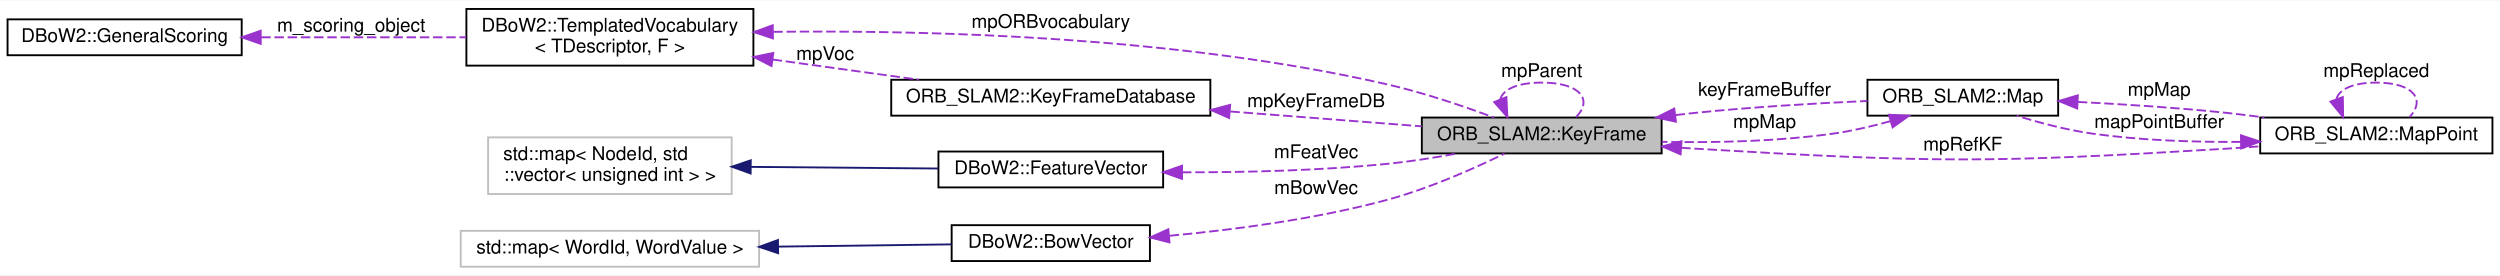
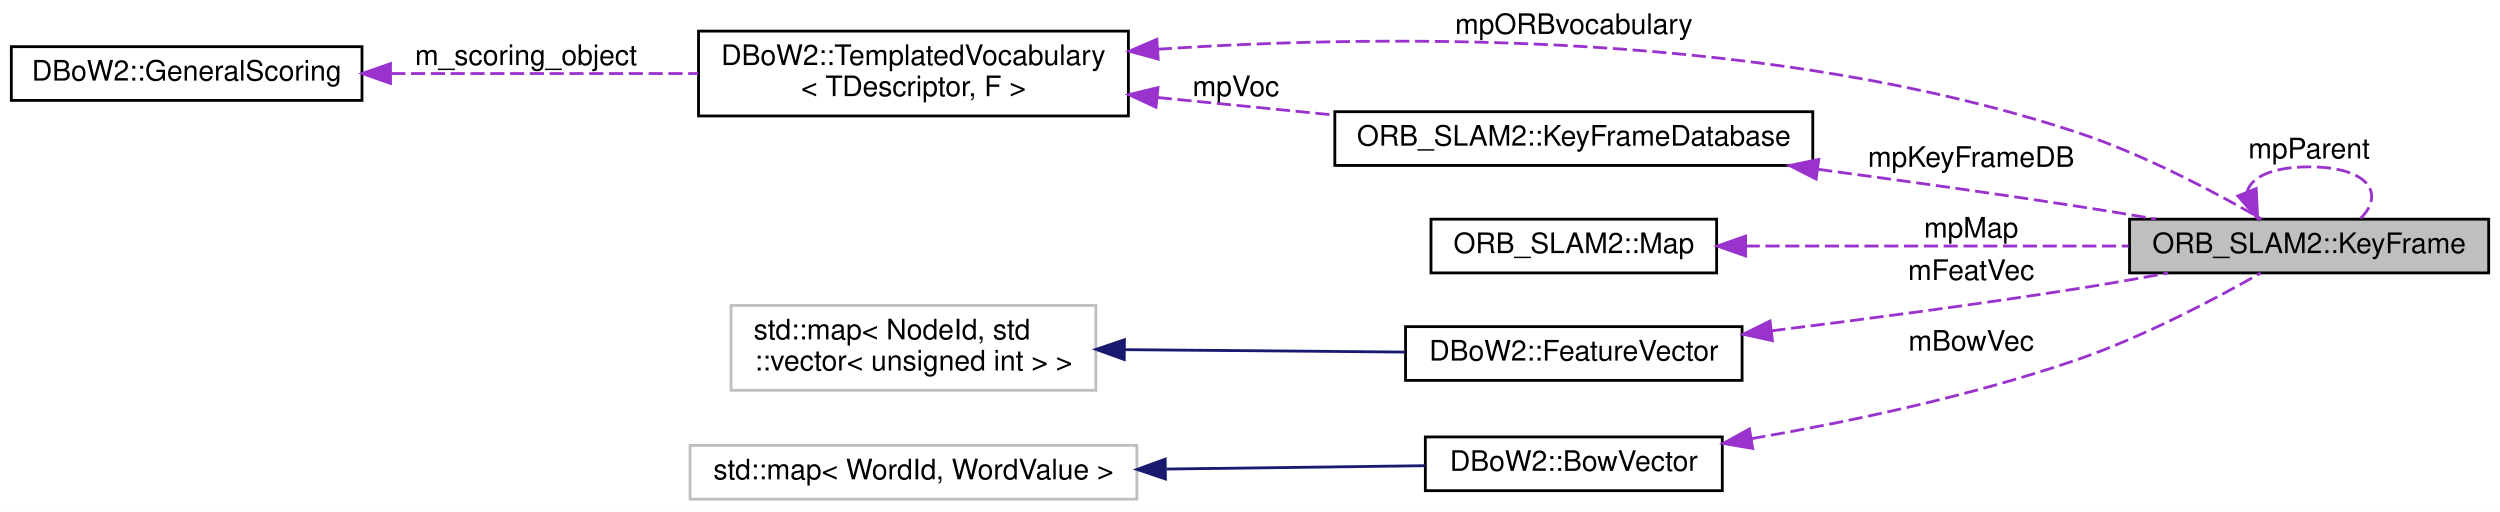
- <svg xmlns="http://www.w3.org/2000/svg" xmlns:xlink="http://www.w3.org/1999/xlink" width="1324pt" height="146pt" viewBox="0.00 0.00 1324.00 145.50">
-   <g id="graph0" class="graph" transform="scale(1 1) rotate(0) translate(4 141.5)">
-     <polygon fill="white" stroke="none" points="-4,4 -4,-141.5 1320,-141.5 1320,4 -4,4" />
+ <svg xmlns="http://www.w3.org/2000/svg" xmlns:xlink="http://www.w3.org/1999/xlink" width="884pt" height="181pt" viewBox="0.00 0.00 884.00 181.00">
+   <g id="graph0" class="graph" transform="scale(1 1) rotate(0) translate(4 177)">
+     <polygon fill="white" stroke="none" points="-4,4 -4,-177 880,-177 880,4 -4,4" />
    <g id="node1" class="node">
-       <polygon fill="#bfbfbf" stroke="black" points="749,-60.5 749,-79.5 876,-79.5 876,-60.5 749,-60.5" />
-       <text text-anchor="middle" x="812.5" y="-67.5" font-family="Helvetica,sans-Serif" font-size="10.00">ORB_SLAM2::KeyFrame</text>
+       <polygon fill="#bfbfbf" stroke="black" points="749,-80.5 749,-99.5 876,-99.5 876,-80.5 749,-80.5" />
+       <text text-anchor="middle" x="812.5" y="-87.5" font-family="Helvetica,sans-Serif" font-size="10.00">ORB_SLAM2::KeyFrame</text>
    </g>
    <g id="edge4" class="edge">
-       <path fill="none" stroke="#9a32cd" stroke-dasharray="5,2" d="M790.551,-89.029C791.748,-94.128 799.064,-98 812.5,-98 833.473,-98 839.535,-88.565 830.687,-79.757" />
-       <polygon fill="#9a32cd" stroke="#9a32cd" points="793.796,-90.339 794.313,-79.757 787.31,-87.707 793.796,-90.339" />
-       <text text-anchor="middle" x="812.5" y="-101" font-family="Helvetica,sans-Serif" font-size="10.00"> mpParent</text>
+       <path fill="none" stroke="#9a32cd" stroke-dasharray="5,2" d="M790.551,-109.029C791.748,-114.128 799.064,-118 812.5,-118 833.473,-118 839.535,-108.565 830.687,-99.757" />
+       <polygon fill="#9a32cd" stroke="#9a32cd" points="793.796,-110.339 794.313,-99.757 787.31,-107.707 793.796,-110.339" />
+       <text text-anchor="middle" x="812.5" y="-121" font-family="Helvetica,sans-Serif" font-size="10.00"> mpParent</text>
+     </g>
+     <g id="node2" class="node">
+       <g id="a_node2">
+         <a xlink:href="class_o_r_b___s_l_a_m2_1_1_key_frame_database.html" target="_top" xlink:title="Lista invertida de KeyFrames, accesible por BoW. ">
+           <polygon fill="white" stroke="black" points="468,-118.5 468,-137.5 637,-137.5 637,-118.5 468,-118.5" />
+           <text text-anchor="middle" x="552.5" y="-125.5" font-family="Helvetica,sans-Serif" font-size="10.00">ORB_SLAM2::KeyFrameDatabase</text>
+         </a>
+       </g>
+     </g>
+     <g id="edge1" class="edge">
+       <path fill="none" stroke="#9a32cd" stroke-dasharray="5,2" d="M638.909,-117.117C668.147,-113.214 701.035,-108.63 731,-104 739.832,-102.635 749.192,-101.095 758.286,-99.547" />
+       <polygon fill="#9a32cd" stroke="#9a32cd" points="638.183,-113.682 628.73,-118.467 639.104,-120.621 638.183,-113.682" />
+       <text text-anchor="middle" x="693" y="-118" font-family="Helvetica,sans-Serif" font-size="10.00"> mpKeyFrameDB</text>
+     </g>
+     <g id="node3" class="node">
+       <g id="a_node3">
+         <a xlink:href="class_d_bo_w2_1_1_templated_vocabulary.html" target="_top" xlink:title="Generic Vocabulary. ">
+           <polygon fill="white" stroke="black" points="243,-136 243,-166 395,-166 395,-136 243,-136" />
+           <text text-anchor="start" x="251" y="-154" font-family="Helvetica,sans-Serif" font-size="10.00">DBoW2::TemplatedVocabulary</text>
+           <text text-anchor="middle" x="319" y="-143" font-family="Helvetica,sans-Serif" font-size="10.00">&lt; TDescriptor, F &gt;</text>
+         </a>
+       </g>
+     </g>
+     <g id="edge6" class="edge">
+       <path fill="none" stroke="#9a32cd" stroke-dasharray="5,2" d="M405.42,-159.604C490.278,-165.183 622.98,-165.801 731,-130 754.553,-122.194 779.903,-108.654 795.731,-99.514" />
+       <polygon fill="#9a32cd" stroke="#9a32cd" points="405.532,-156.104 395.314,-158.901 405.047,-163.087 405.532,-156.104" />
+       <text text-anchor="middle" x="552.5" y="-165" font-family="Helvetica,sans-Serif" font-size="10.00"> mpORBvocabulary</text>
+     </g>
+     <g id="edge2" class="edge">
+       <path fill="none" stroke="#9a32cd" stroke-dasharray="5,2" d="M405.38,-142.517C425.796,-140.489 447.568,-138.326 467.903,-136.306" />
+       <polygon fill="#9a32cd" stroke="#9a32cd" points="404.766,-139.061 395.161,-143.533 405.458,-146.027 404.766,-139.061" />
+       <text text-anchor="middle" x="433" y="-143" font-family="Helvetica,sans-Serif" font-size="10.00"> mpVoc</text>
+     </g>
+     <g id="node4" class="node">
+       <g id="a_node4">
+         <a xlink:href="class_d_bo_w2_1_1_general_scoring.html" target="_top" xlink:title="Base class of scoring functions. ">
+           <polygon fill="white" stroke="black" points="0,-141.5 0,-160.5 124,-160.5 124,-141.5 0,-141.5" />
+           <text text-anchor="middle" x="62" y="-148.5" font-family="Helvetica,sans-Serif" font-size="10.00">DBoW2::GeneralScoring</text>
+         </a>
+       </g>
+     </g>
+     <g id="edge3" class="edge">
+       <path fill="none" stroke="#9a32cd" stroke-dasharray="5,2" d="M134.347,-151C168.159,-151 208.555,-151 242.841,-151" />
+       <polygon fill="#9a32cd" stroke="#9a32cd" points="134.079,-147.5 124.079,-151 134.079,-154.5 134.079,-147.5" />
+       <text text-anchor="middle" x="182" y="-154" font-family="Helvetica,sans-Serif" font-size="10.00"> m_scoring_object</text>
    </g>
    <g id="node5" class="node">
      <g id="a_node5">
        <a xlink:href="class_o_r_b___s_l_a_m2_1_1_map.html" target="_top" xlink:title="Mapa del mundo, de puntos y keyframes. ">
-           <polygon fill="white" stroke="black" points="985,-80.5 985,-99.5 1086,-99.5 1086,-80.5 985,-80.5" />
-           <text text-anchor="middle" x="1035.5" y="-87.5" font-family="Helvetica,sans-Serif" font-size="10.00">ORB_SLAM2::Map</text>
+           <polygon fill="white" stroke="black" points="502,-80.5 502,-99.5 603,-99.5 603,-80.5 502,-80.5" />
+           <text text-anchor="middle" x="552.5" y="-87.5" font-family="Helvetica,sans-Serif" font-size="10.00">ORB_SLAM2::Map</text>
        </a>
      </g>
    </g>
-     <g id="edge10" class="edge">
-       <path fill="none" stroke="#9a32cd" stroke-dasharray="5,2" d="M883.372,-80.81C886.962,-81.242 890.521,-81.642 894,-82 924.137,-85.098 958.042,-87.072 984.995,-88.283" />
-       <polygon fill="#9a32cd" stroke="#9a32cd" points="883.57,-77.307 873.209,-79.519 882.688,-84.251 883.57,-77.307" />
-       <text text-anchor="middle" x="930.5" y="-91" font-family="Helvetica,sans-Serif" font-size="10.00"> keyFrameBuffer</text>
+     <g id="edge5" class="edge">
+       <path fill="none" stroke="#9a32cd" stroke-dasharray="5,2" d="M613.268,-90C653.854,-90 707.432,-90 748.654,-90" />
+       <polygon fill="#9a32cd" stroke="#9a32cd" points="613.245,-86.5 603.245,-90 613.245,-93.5 613.245,-86.5" />
+       <text text-anchor="middle" x="693" y="-93" font-family="Helvetica,sans-Serif" font-size="10.00"> mpMap</text>
    </g>
    <g id="node6" class="node">
      <g id="a_node6">
-         <a xlink:href="class_o_r_b___s_l_a_m2_1_1_map_point.html" target="_top" xlink:title="Cada instancia representa un mapa 3D en el sistema de referencia del mapa. ">
-           <polygon fill="white" stroke="black" points="1193,-60.5 1193,-79.5 1316,-79.5 1316,-60.5 1193,-60.5" />
-           <text text-anchor="middle" x="1254.5" y="-67.5" font-family="Helvetica,sans-Serif" font-size="10.00">ORB_SLAM2::MapPoint</text>
-         </a>
-       </g>
-     </g>
-     <g id="edge8" class="edge">
-       <path fill="none" stroke="#9a32cd" stroke-dasharray="5,2" d="M886.353,-63.489C888.933,-63.314 891.488,-63.151 894,-63 1018.67,-55.53 1050.35,-55.347 1175,-63 1180.74,-63.352 1186.7,-63.777 1192.67,-64.242" />
-       <polygon fill="#9a32cd" stroke="#9a32cd" points="886.042,-60.002 876.318,-64.209 886.543,-66.984 886.042,-60.002" />
-       <text text-anchor="middle" x="1035.5" y="-62" font-family="Helvetica,sans-Serif" font-size="10.00"> mpRefKF</text>
-     </g>
-     <g id="node2" class="node">
-       <g id="a_node2">
-         <a xlink:href="class_o_r_b___s_l_a_m2_1_1_key_frame_database.html" target="_top" xlink:title="Lista invertida de KeyFrames, accesible por BoW. ">
-           <polygon fill="white" stroke="black" points="468,-80.5 468,-99.5 637,-99.5 637,-80.5 468,-80.5" />
-           <text text-anchor="middle" x="552.5" y="-87.5" font-family="Helvetica,sans-Serif" font-size="10.00">ORB_SLAM2::KeyFrameDatabase</text>
-         </a>
-       </g>
-     </g>
-     <g id="edge1" class="edge">
-       <path fill="none" stroke="#9a32cd" stroke-dasharray="5,2" d="M647.62,-82.704C681.378,-80.087 718.582,-77.203 748.998,-74.845" />
-       <polygon fill="#9a32cd" stroke="#9a32cd" points="646.965,-79.244 637.265,-83.507 647.506,-86.223 646.965,-79.244" />
-       <text text-anchor="middle" x="693" y="-85" font-family="Helvetica,sans-Serif" font-size="10.00"> mpKeyFrameDB</text>
-     </g>
-     <g id="node3" class="node">
-       <g id="a_node3">
-         <a xlink:href="class_d_bo_w2_1_1_templated_vocabulary.html" target="_top" xlink:title="Generic Vocabulary. ">
-           <polygon fill="white" stroke="black" points="243,-107 243,-137 395,-137 395,-107 243,-107" />
-           <text text-anchor="start" x="251" y="-125" font-family="Helvetica,sans-Serif" font-size="10.00">DBoW2::TemplatedVocabulary</text>
-           <text text-anchor="middle" x="319" y="-114" font-family="Helvetica,sans-Serif" font-size="10.00">&lt; TDescriptor, F &gt;</text>
-         </a>
-       </g>
-     </g>
-     <g id="edge11" class="edge">
-       <path fill="none" stroke="#9a32cd" stroke-dasharray="5,2" d="M405.549,-124.9C489.5,-125.859 620.632,-122.294 731,-97 750.254,-92.587 771.407,-85.397 787.196,-79.545" />
-       <polygon fill="#9a32cd" stroke="#9a32cd" points="405.343,-121.397 395.296,-124.757 405.246,-128.396 405.343,-121.397" />
-       <text text-anchor="middle" x="552.5" y="-127" font-family="Helvetica,sans-Serif" font-size="10.00"> mpORBvocabulary</text>
-     </g>
-     <g id="edge2" class="edge">
-       <path fill="none" stroke="#9a32cd" stroke-dasharray="5,2" d="M405.186,-110.225C430.673,-106.702 458.289,-102.884 482.592,-99.525" />
-       <polygon fill="#9a32cd" stroke="#9a32cd" points="404.588,-106.774 395.161,-111.611 405.547,-113.708 404.588,-106.774" />
-       <text text-anchor="middle" x="433" y="-110" font-family="Helvetica,sans-Serif" font-size="10.00"> mpVoc</text>
-     </g>
-     <g id="node4" class="node">
-       <g id="a_node4">
-         <a xlink:href="class_d_bo_w2_1_1_general_scoring.html" target="_top" xlink:title="Base class of scoring functions. ">
-           <polygon fill="white" stroke="black" points="0,-112.5 0,-131.5 124,-131.5 124,-112.5 0,-112.5" />
-           <text text-anchor="middle" x="62" y="-119.5" font-family="Helvetica,sans-Serif" font-size="10.00">DBoW2::GeneralScoring</text>
-         </a>
-       </g>
-     </g>
-     <g id="edge3" class="edge">
-       <path fill="none" stroke="#9a32cd" stroke-dasharray="5,2" d="M134.347,-122C168.159,-122 208.555,-122 242.841,-122" />
-       <polygon fill="#9a32cd" stroke="#9a32cd" points="134.079,-118.5 124.079,-122 134.079,-125.5 134.079,-118.5" />
-       <text text-anchor="middle" x="182" y="-125" font-family="Helvetica,sans-Serif" font-size="10.00"> m_scoring_object</text>
-     </g>
-     <g id="edge5" class="edge">
-       <path fill="none" stroke="#9a32cd" stroke-dasharray="5,2" d="M997.175,-77.574C987.46,-74.872 976.931,-72.404 967,-71 937.314,-66.803 904.076,-66.102 876.14,-66.634" />
-       <polygon fill="#9a32cd" stroke="#9a32cd" points="996.363,-80.983 1006.94,-80.439 998.333,-74.266 996.363,-80.983" />
-       <text text-anchor="middle" x="930.5" y="-74" font-family="Helvetica,sans-Serif" font-size="10.00"> mpMap</text>
-     </g>
-     <g id="edge9" class="edge">
-       <path fill="none" stroke="#9a32cd" stroke-dasharray="5,2" d="M1096.46,-87.768C1120.87,-86.539 1149.33,-84.698 1175,-82 1181.58,-81.308 1188.45,-80.454 1195.28,-79.523" />
-       <polygon fill="#9a32cd" stroke="#9a32cd" points="1096.09,-84.282 1086.27,-88.258 1096.43,-91.274 1096.09,-84.282" />
-       <text text-anchor="middle" x="1139.5" y="-91" font-family="Helvetica,sans-Serif" font-size="10.00"> mpMap</text>
-     </g>
-     <g id="edge6" class="edge">
-       <path fill="none" stroke="#9a32cd" stroke-dasharray="5,2" d="M1182.73,-66.607C1157.74,-66.43 1129.52,-67.389 1104,-71 1090.62,-72.893 1076.15,-76.716 1064.06,-80.44" />
-       <polygon fill="#9a32cd" stroke="#9a32cd" points="1182.81,-70.109 1192.85,-66.742 1182.9,-63.109 1182.81,-70.109" />
-       <text text-anchor="middle" x="1139.5" y="-74" font-family="Helvetica,sans-Serif" font-size="10.00"> mapPointBuffer</text>
-     </g>
-     <g id="edge7" class="edge">
-       <path fill="none" stroke="#9a32cd" stroke-dasharray="5,2" d="M1233.39,-89.4C1234.8,-94.315 1241.84,-98 1254.5,-98 1274.76,-98 1280.62,-88.565 1272.07,-79.757" />
-       <polygon fill="#9a32cd" stroke="#9a32cd" points="1236.77,-90.351 1236.93,-79.757 1230.2,-87.939 1236.77,-90.351" />
-       <text text-anchor="middle" x="1254.5" y="-101" font-family="Helvetica,sans-Serif" font-size="10.00"> mpReplaced</text>
-     </g>
-     <g id="node7" class="node">
-       <g id="a_node7">
        <a xlink:href="class_d_bo_w2_1_1_feature_vector.html" target="_top" xlink:title="Vector of nodes with indexes of local features. ">
          <polygon fill="white" stroke="black" points="493,-42.5 493,-61.5 612,-61.5 612,-42.5 493,-42.5" />
          <text text-anchor="middle" x="552.5" y="-49.5" font-family="Helvetica,sans-Serif" font-size="10.00">DBoW2::FeatureVector</text>
        </a>
      </g>
    </g>
-     <g id="edge12" class="edge">
-       <path fill="none" stroke="#9a32cd" stroke-dasharray="5,2" d="M622.01,-50.491C655.028,-50.444 695.151,-51.383 731,-55 743.023,-56.213 755.936,-58.274 767.824,-60.487" />
-       <polygon fill="#9a32cd" stroke="#9a32cd" points="621.988,-46.991 612.004,-50.535 622.019,-53.991 621.988,-46.991" />
-       <text text-anchor="middle" x="693" y="-58" font-family="Helvetica,sans-Serif" font-size="10.00"> mFeatVec</text>
+     <g id="edge7" class="edge">
+       <path fill="none" stroke="#9a32cd" stroke-dasharray="5,2" d="M622.364,-60.023C655.302,-64.09 695.256,-69.359 731,-75 741.251,-76.618 752.201,-78.533 762.619,-80.444" />
+       <polygon fill="#9a32cd" stroke="#9a32cd" points="622.731,-56.542 612.38,-58.8 621.88,-63.49 622.731,-56.542" />
+       <text text-anchor="middle" x="693" y="-78" font-family="Helvetica,sans-Serif" font-size="10.00"> mFeatVec</text>
    </g>
-     <g id="node8" class="node">
+     <g id="node7" class="node">
      <polygon fill="white" stroke="#bfbfbf" points="254.5,-39 254.5,-69 383.5,-69 383.5,-39 254.5,-39" />
      <text text-anchor="start" x="262.5" y="-57" font-family="Helvetica,sans-Serif" font-size="10.00">std::map&lt; NodeId, std</text>
      <text text-anchor="middle" x="319" y="-46" font-family="Helvetica,sans-Serif" font-size="10.00">::vector&lt; unsigned int &gt; &gt;</text>
    </g>
-     <g id="edge13" class="edge">
+     <g id="edge8" class="edge">
      <path fill="none" stroke="midnightblue" d="M393.769,-53.363C425.779,-53.086 462.744,-52.767 492.84,-52.507" />
      <polygon fill="midnightblue" stroke="midnightblue" points="393.534,-49.864 383.565,-53.451 393.594,-56.864 393.534,-49.864" />
    </g>
-     <g id="node9" class="node">
-       <g id="a_node9">
+     <g id="node8" class="node">
+       <g id="a_node8">
        <a xlink:href="class_d_bo_w2_1_1_bow_vector.html" target="_top" xlink:title="Vector of words to represent images. ">
          <polygon fill="white" stroke="black" points="500,-3.5 500,-22.5 605,-22.5 605,-3.5 500,-3.5" />
          <text text-anchor="middle" x="552.5" y="-10.5" font-family="Helvetica,sans-Serif" font-size="10.00">DBoW2::BowVector</text>
        </a>
      </g>
    </g>
-     <g id="edge14" class="edge">
-       <path fill="none" stroke="#9a32cd" stroke-dasharray="5,2" d="M615.49,-16.895C649.952,-20.087 693.352,-25.813 731,-36 752.967,-41.944 776.829,-52.595 792.823,-60.397" />
-       <polygon fill="#9a32cd" stroke="#9a32cd" points="615.366,-13.371 605.099,-15.984 614.755,-20.344 615.366,-13.371" />
-       <text text-anchor="middle" x="693" y="-39" font-family="Helvetica,sans-Serif" font-size="10.00"> mBowVec</text>
+     <g id="edge9" class="edge">
+       <path fill="none" stroke="#9a32cd" stroke-dasharray="5,2" d="M615.288,-21.886C649.897,-27.848 693.504,-37.017 731,-50 754.3,-58.068 779.503,-71.414 795.385,-80.449" />
+       <polygon fill="#9a32cd" stroke="#9a32cd" points="615.758,-18.416 605.317,-20.213 614.6,-25.32 615.758,-18.416" />
+       <text text-anchor="middle" x="693" y="-53" font-family="Helvetica,sans-Serif" font-size="10.00"> mBowVec</text>
    </g>
-     <g id="node10" class="node">
+     <g id="node9" class="node">
      <polygon fill="white" stroke="#bfbfbf" points="240,-0.5 240,-19.5 398,-19.5 398,-0.5 240,-0.5" />
      <text text-anchor="middle" x="319" y="-7.5" font-family="Helvetica,sans-Serif" font-size="10.00">std::map&lt; WordId, WordValue &gt;</text>
    </g>
-     <g id="edge15" class="edge">
+     <g id="edge10" class="edge">
      <path fill="none" stroke="midnightblue" d="M408.425,-11.146C439.362,-11.547 473.061,-11.983 499.979,-12.332" />
      <polygon fill="midnightblue" stroke="midnightblue" points="408.097,-7.641 398.053,-11.011 408.006,-14.641 408.097,-7.641" />
    </g>
  </g>
</svg>
